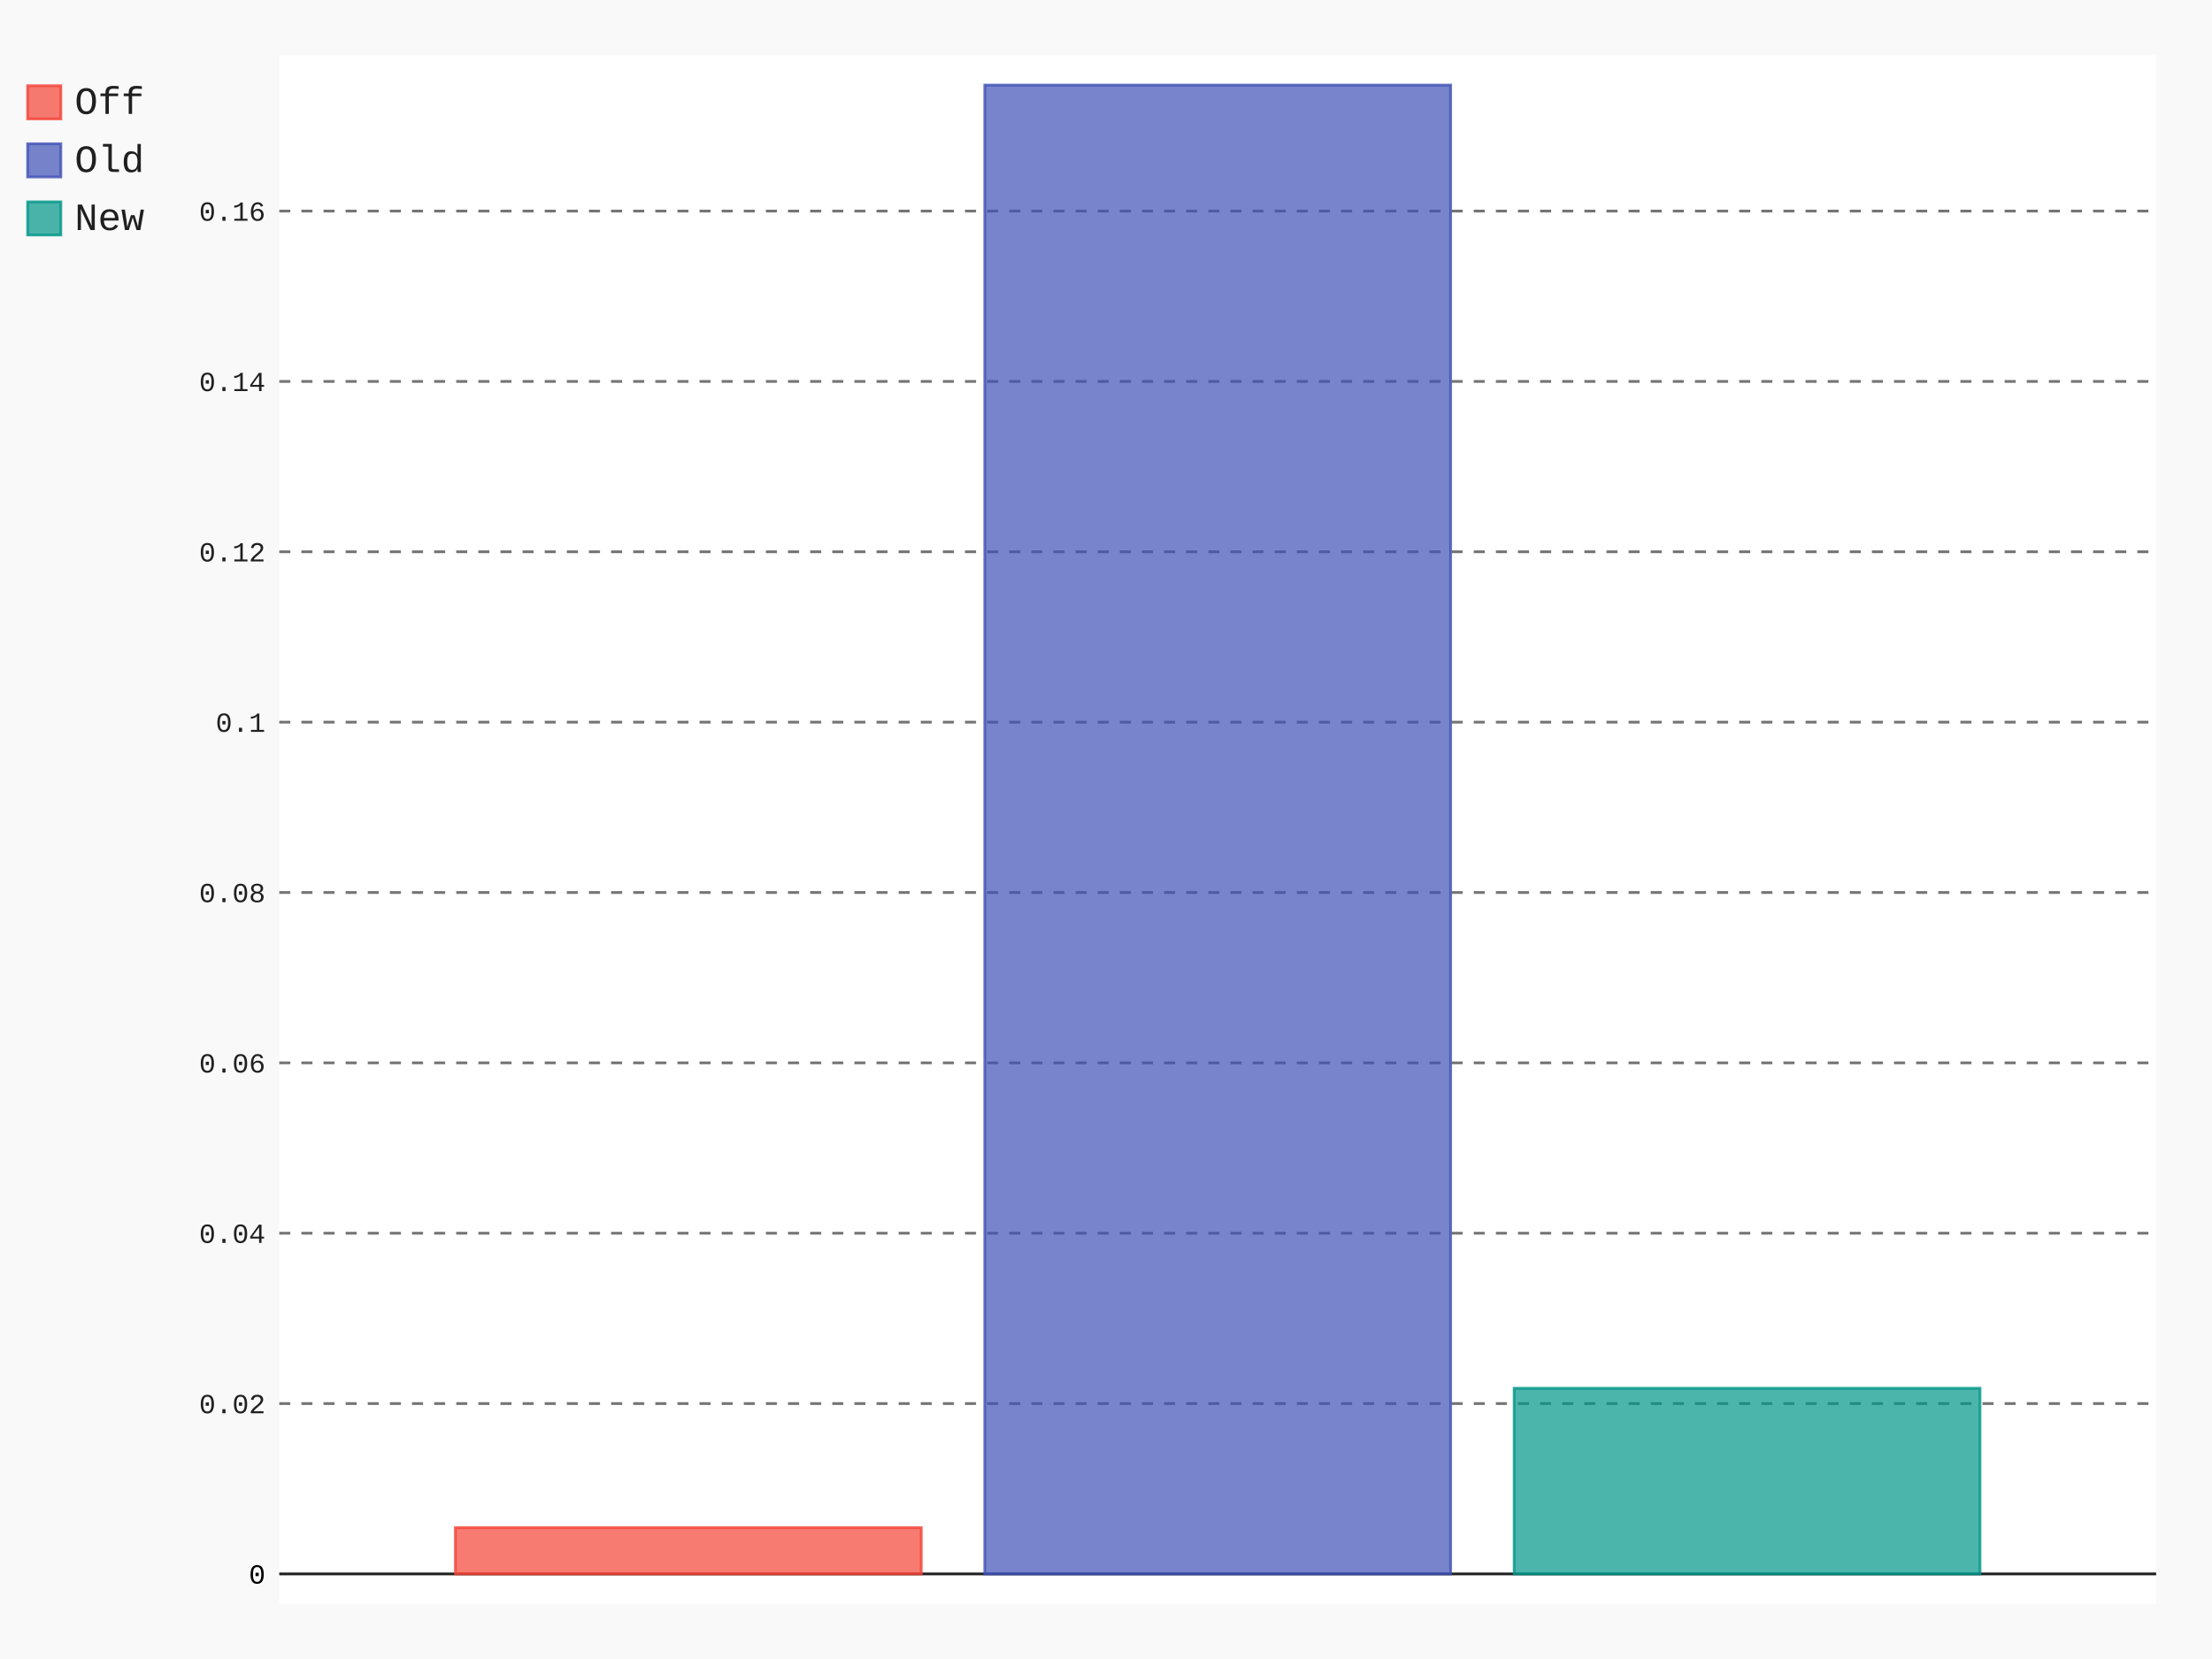
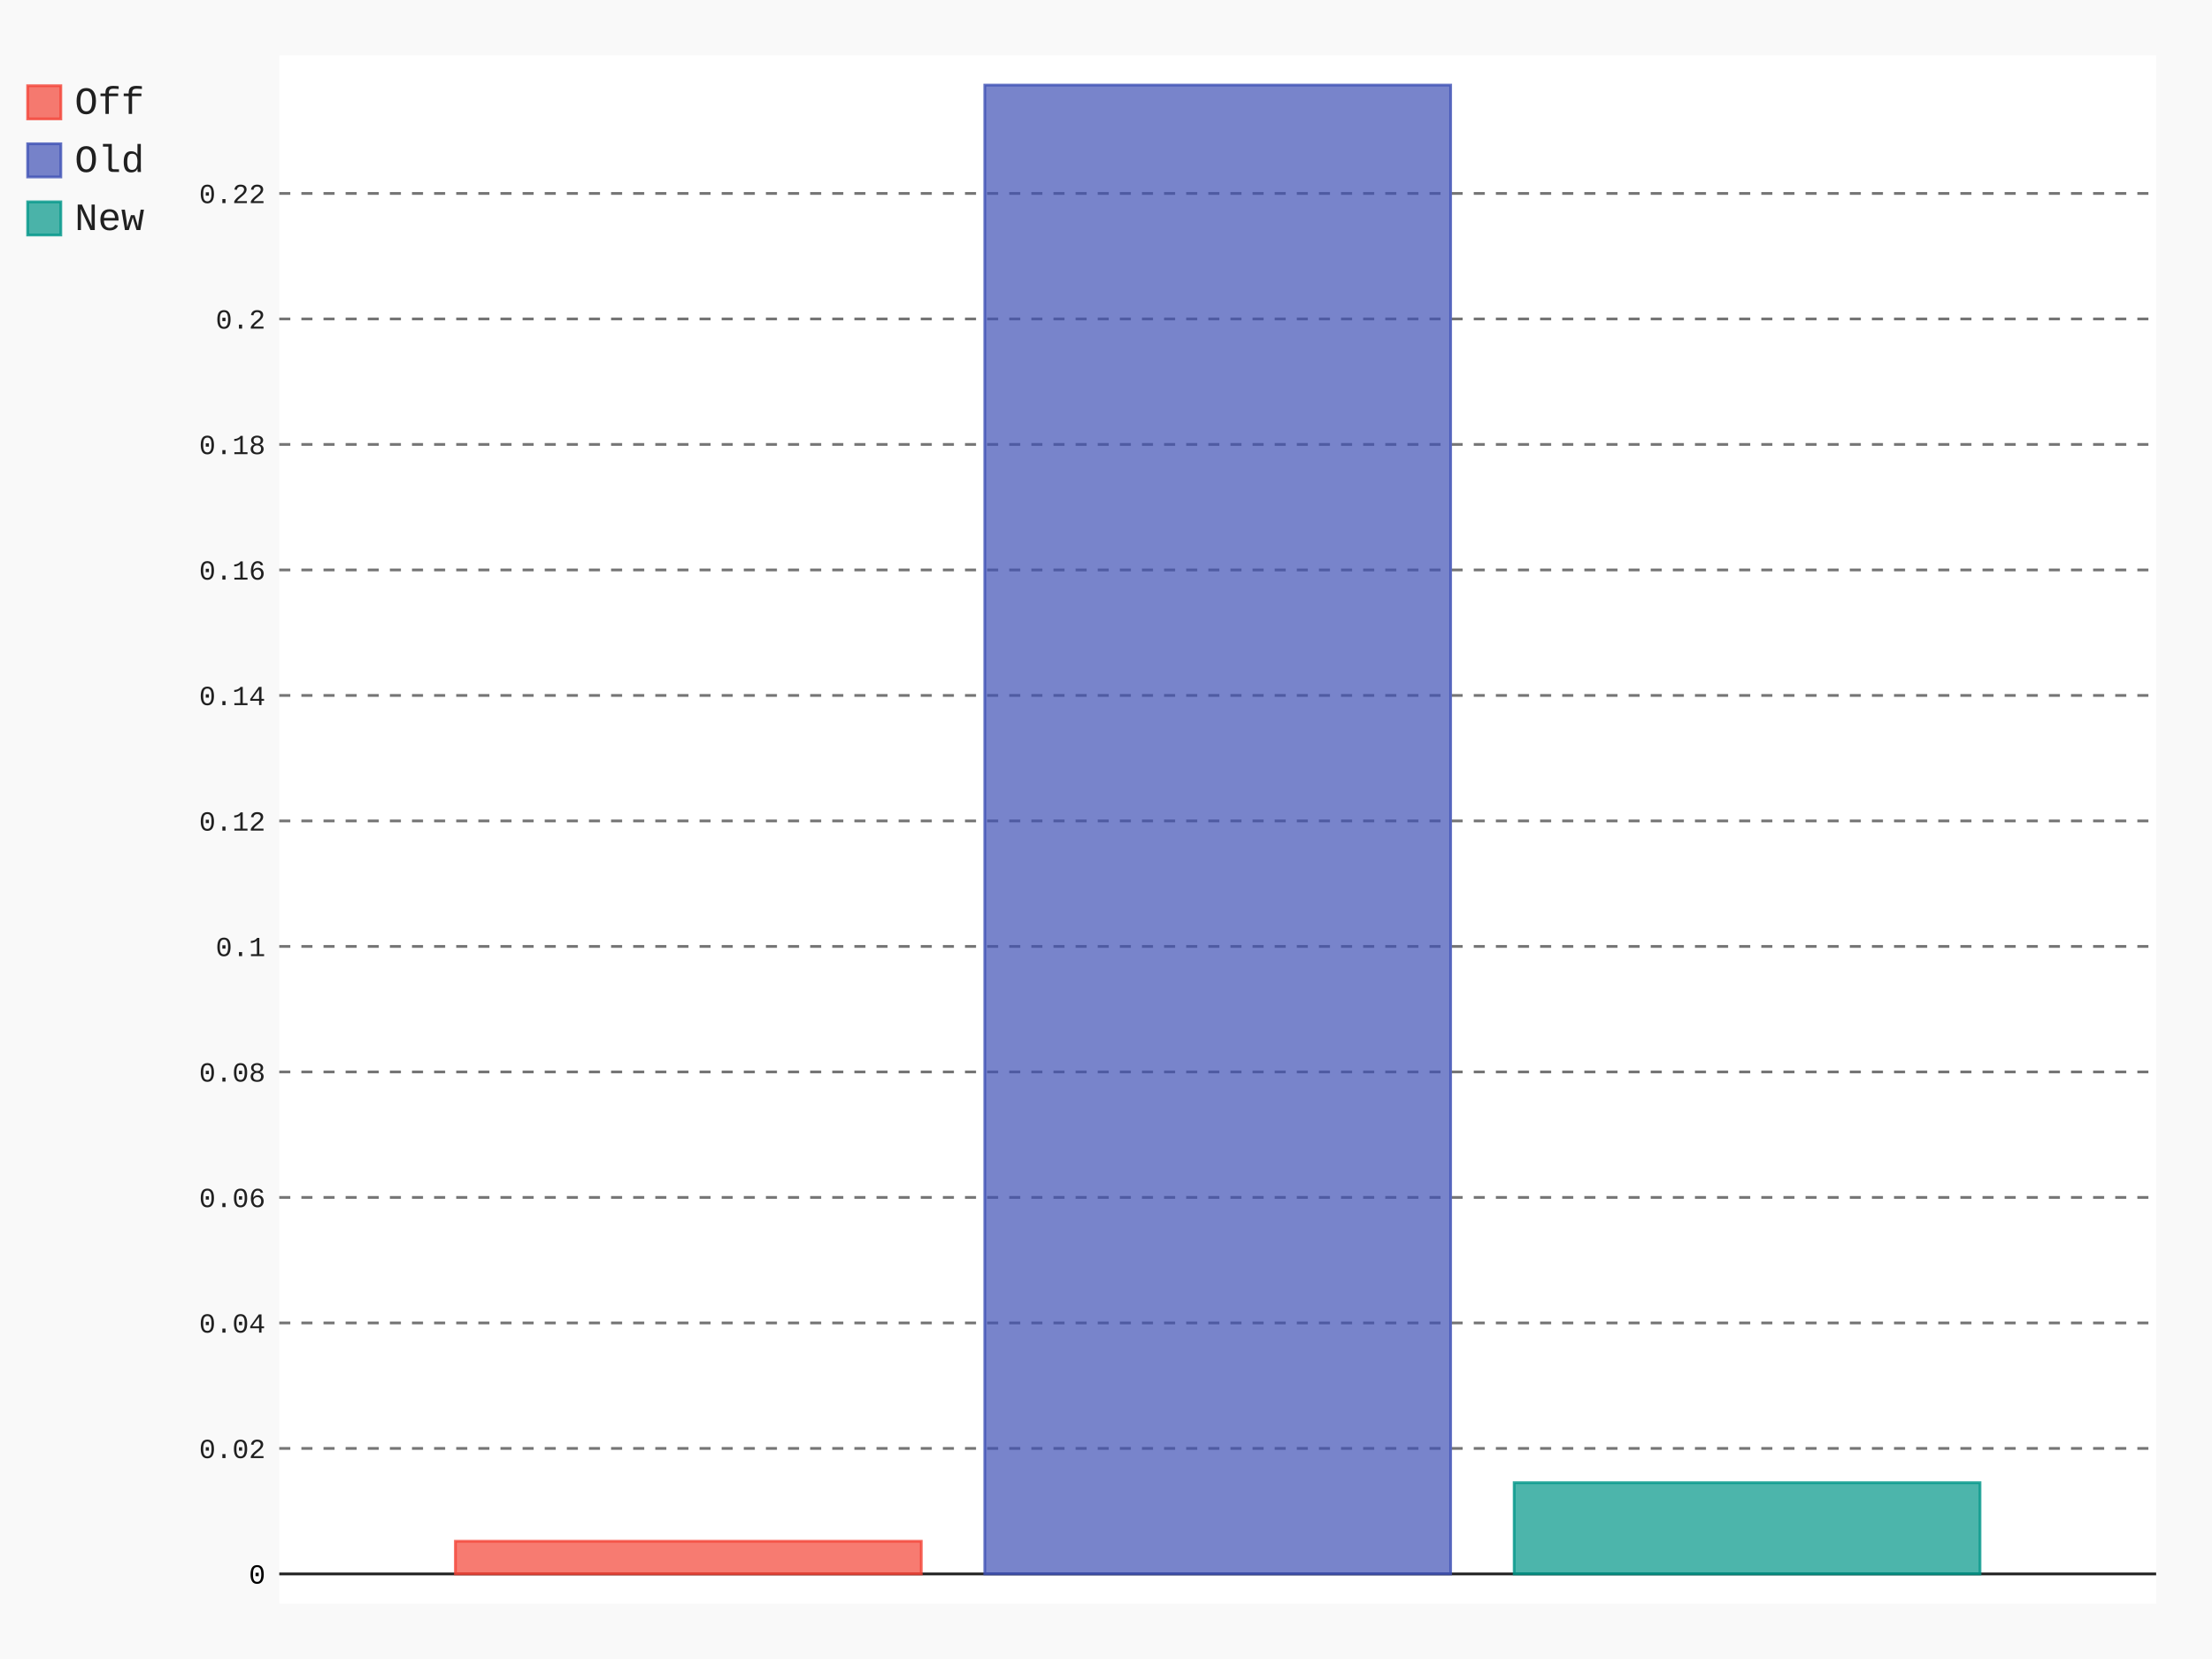
- <svg xmlns="http://www.w3.org/2000/svg" id="chart-2a95e6d0-9f2c-4ff9-9dc7-7a677b9947b0" class="pygal-chart" viewBox="0 0 800 600">
+ <svg xmlns="http://www.w3.org/2000/svg" id="chart-7e3a4426-b003-40f4-a117-675bf0ed31ba" class="pygal-chart" viewBox="0 0 800 600">
  <defs>
-     <style type="text/css">#chart-2a95e6d0-9f2c-4ff9-9dc7-7a677b9947b0{-webkit-user-select:none;-webkit-font-smoothing:antialiased;font-family:Consolas,"Liberation Mono",Menlo,Courier,monospace}#chart-2a95e6d0-9f2c-4ff9-9dc7-7a677b9947b0 .title{font-family:Consolas,"Liberation Mono",Menlo,Courier,monospace;font-size:16px}#chart-2a95e6d0-9f2c-4ff9-9dc7-7a677b9947b0 .legends .legend text{font-family:Consolas,"Liberation Mono",Menlo,Courier,monospace;font-size:14px}#chart-2a95e6d0-9f2c-4ff9-9dc7-7a677b9947b0 .axis text{font-family:Consolas,"Liberation Mono",Menlo,Courier,monospace;font-size:10px}#chart-2a95e6d0-9f2c-4ff9-9dc7-7a677b9947b0 .axis text.major{font-family:Consolas,"Liberation Mono",Menlo,Courier,monospace;font-size:10px}#chart-2a95e6d0-9f2c-4ff9-9dc7-7a677b9947b0 .text-overlay text.value{font-family:Consolas,"Liberation Mono",Menlo,Courier,monospace;font-size:16px}#chart-2a95e6d0-9f2c-4ff9-9dc7-7a677b9947b0 .text-overlay text.label{font-family:Consolas,"Liberation Mono",Menlo,Courier,monospace;font-size:10px}#chart-2a95e6d0-9f2c-4ff9-9dc7-7a677b9947b0 .tooltip{font-family:Consolas,"Liberation Mono",Menlo,Courier,monospace;font-size:14px}#chart-2a95e6d0-9f2c-4ff9-9dc7-7a677b9947b0 text.no_data{font-family:Consolas,"Liberation Mono",Menlo,Courier,monospace;font-size:64px}
- #chart-2a95e6d0-9f2c-4ff9-9dc7-7a677b9947b0{background-color:rgba(249,249,249,1)}#chart-2a95e6d0-9f2c-4ff9-9dc7-7a677b9947b0 path,#chart-2a95e6d0-9f2c-4ff9-9dc7-7a677b9947b0 line,#chart-2a95e6d0-9f2c-4ff9-9dc7-7a677b9947b0 rect,#chart-2a95e6d0-9f2c-4ff9-9dc7-7a677b9947b0 circle{-webkit-transition:150ms;-moz-transition:150ms;transition:150ms}#chart-2a95e6d0-9f2c-4ff9-9dc7-7a677b9947b0 .graph &gt; .background{fill:rgba(249,249,249,1)}#chart-2a95e6d0-9f2c-4ff9-9dc7-7a677b9947b0 .plot &gt; .background{fill:rgba(255,255,255,1)}#chart-2a95e6d0-9f2c-4ff9-9dc7-7a677b9947b0 .graph{fill:rgba(0,0,0,.87)}#chart-2a95e6d0-9f2c-4ff9-9dc7-7a677b9947b0 text.no_data{fill:rgba(0,0,0,1)}#chart-2a95e6d0-9f2c-4ff9-9dc7-7a677b9947b0 .title{fill:rgba(0,0,0,1)}#chart-2a95e6d0-9f2c-4ff9-9dc7-7a677b9947b0 .legends .legend text{fill:rgba(0,0,0,.87)}#chart-2a95e6d0-9f2c-4ff9-9dc7-7a677b9947b0 .legends .legend:hover text{fill:rgba(0,0,0,1)}#chart-2a95e6d0-9f2c-4ff9-9dc7-7a677b9947b0 .axis .line{stroke:rgba(0,0,0,1)}#chart-2a95e6d0-9f2c-4ff9-9dc7-7a677b9947b0 .axis .guide.line{stroke:rgba(0,0,0,.54)}#chart-2a95e6d0-9f2c-4ff9-9dc7-7a677b9947b0 .axis .major.line{stroke:rgba(0,0,0,.87)}#chart-2a95e6d0-9f2c-4ff9-9dc7-7a677b9947b0 .axis text.major{fill:rgba(0,0,0,1)}#chart-2a95e6d0-9f2c-4ff9-9dc7-7a677b9947b0 .axis.y .guides:hover .guide.line,#chart-2a95e6d0-9f2c-4ff9-9dc7-7a677b9947b0 .line-graph .axis.x .guides:hover .guide.line,#chart-2a95e6d0-9f2c-4ff9-9dc7-7a677b9947b0 .stackedline-graph .axis.x .guides:hover .guide.line,#chart-2a95e6d0-9f2c-4ff9-9dc7-7a677b9947b0 .xy-graph .axis.x .guides:hover .guide.line{stroke:rgba(0,0,0,1)}#chart-2a95e6d0-9f2c-4ff9-9dc7-7a677b9947b0 .axis .guides:hover text{fill:rgba(0,0,0,1)}#chart-2a95e6d0-9f2c-4ff9-9dc7-7a677b9947b0 .reactive{fill-opacity:.7;stroke-opacity:.8}#chart-2a95e6d0-9f2c-4ff9-9dc7-7a677b9947b0 .ci{stroke:rgba(0,0,0,.87)}#chart-2a95e6d0-9f2c-4ff9-9dc7-7a677b9947b0 .reactive.active,#chart-2a95e6d0-9f2c-4ff9-9dc7-7a677b9947b0 .active .reactive{fill-opacity:.8;stroke-opacity:.9;stroke-width:4}#chart-2a95e6d0-9f2c-4ff9-9dc7-7a677b9947b0 .ci .reactive.active{stroke-width:1.5}#chart-2a95e6d0-9f2c-4ff9-9dc7-7a677b9947b0 .series text{fill:rgba(0,0,0,1)}#chart-2a95e6d0-9f2c-4ff9-9dc7-7a677b9947b0 .tooltip rect{fill:rgba(255,255,255,1);stroke:rgba(0,0,0,1);-webkit-transition:opacity 150ms;-moz-transition:opacity 150ms;transition:opacity 150ms}#chart-2a95e6d0-9f2c-4ff9-9dc7-7a677b9947b0 .tooltip .label{fill:rgba(0,0,0,.87)}#chart-2a95e6d0-9f2c-4ff9-9dc7-7a677b9947b0 .tooltip .label{fill:rgba(0,0,0,.87)}#chart-2a95e6d0-9f2c-4ff9-9dc7-7a677b9947b0 .tooltip .legend{font-size:.8em;fill:rgba(0,0,0,.54)}#chart-2a95e6d0-9f2c-4ff9-9dc7-7a677b9947b0 .tooltip .x_label{font-size:.6em;fill:rgba(0,0,0,1)}#chart-2a95e6d0-9f2c-4ff9-9dc7-7a677b9947b0 .tooltip .xlink{font-size:.5em;text-decoration:underline}#chart-2a95e6d0-9f2c-4ff9-9dc7-7a677b9947b0 .tooltip .value{font-size:1.5em}#chart-2a95e6d0-9f2c-4ff9-9dc7-7a677b9947b0 .bound{font-size:.5em}#chart-2a95e6d0-9f2c-4ff9-9dc7-7a677b9947b0 .max-value{font-size:.75em;fill:rgba(0,0,0,.54)}#chart-2a95e6d0-9f2c-4ff9-9dc7-7a677b9947b0 .map-element{fill:rgba(255,255,255,1);stroke:rgba(0,0,0,.54) !important}#chart-2a95e6d0-9f2c-4ff9-9dc7-7a677b9947b0 .map-element .reactive{fill-opacity:inherit;stroke-opacity:inherit}#chart-2a95e6d0-9f2c-4ff9-9dc7-7a677b9947b0 .color-0,#chart-2a95e6d0-9f2c-4ff9-9dc7-7a677b9947b0 .color-0 a:visited{stroke:#F44336;fill:#F44336}#chart-2a95e6d0-9f2c-4ff9-9dc7-7a677b9947b0 .color-1,#chart-2a95e6d0-9f2c-4ff9-9dc7-7a677b9947b0 .color-1 a:visited{stroke:#3F51B5;fill:#3F51B5}#chart-2a95e6d0-9f2c-4ff9-9dc7-7a677b9947b0 .color-2,#chart-2a95e6d0-9f2c-4ff9-9dc7-7a677b9947b0 .color-2 a:visited{stroke:#009688;fill:#009688}#chart-2a95e6d0-9f2c-4ff9-9dc7-7a677b9947b0 .text-overlay .color-0 text{fill:black}#chart-2a95e6d0-9f2c-4ff9-9dc7-7a677b9947b0 .text-overlay .color-1 text{fill:black}#chart-2a95e6d0-9f2c-4ff9-9dc7-7a677b9947b0 .text-overlay .color-2 text{fill:black}
- #chart-2a95e6d0-9f2c-4ff9-9dc7-7a677b9947b0 text.no_data{text-anchor:middle}#chart-2a95e6d0-9f2c-4ff9-9dc7-7a677b9947b0 .guide.line{fill:none}#chart-2a95e6d0-9f2c-4ff9-9dc7-7a677b9947b0 .centered{text-anchor:middle}#chart-2a95e6d0-9f2c-4ff9-9dc7-7a677b9947b0 .title{text-anchor:middle}#chart-2a95e6d0-9f2c-4ff9-9dc7-7a677b9947b0 .legends .legend text{fill-opacity:1}#chart-2a95e6d0-9f2c-4ff9-9dc7-7a677b9947b0 .axis.x text{text-anchor:middle}#chart-2a95e6d0-9f2c-4ff9-9dc7-7a677b9947b0 .axis.x:not(.web) text[transform]{text-anchor:start}#chart-2a95e6d0-9f2c-4ff9-9dc7-7a677b9947b0 .axis.x:not(.web) text[transform].backwards{text-anchor:end}#chart-2a95e6d0-9f2c-4ff9-9dc7-7a677b9947b0 .axis.y text{text-anchor:end}#chart-2a95e6d0-9f2c-4ff9-9dc7-7a677b9947b0 .axis.y text[transform].backwards{text-anchor:start}#chart-2a95e6d0-9f2c-4ff9-9dc7-7a677b9947b0 .axis.y2 text{text-anchor:start}#chart-2a95e6d0-9f2c-4ff9-9dc7-7a677b9947b0 .axis.y2 text[transform].backwards{text-anchor:end}#chart-2a95e6d0-9f2c-4ff9-9dc7-7a677b9947b0 .axis .guide.line{stroke-dasharray:4,4}#chart-2a95e6d0-9f2c-4ff9-9dc7-7a677b9947b0 .axis .major.guide.line{stroke-dasharray:6,6}#chart-2a95e6d0-9f2c-4ff9-9dc7-7a677b9947b0 .horizontal .axis.y .guide.line,#chart-2a95e6d0-9f2c-4ff9-9dc7-7a677b9947b0 .horizontal .axis.y2 .guide.line,#chart-2a95e6d0-9f2c-4ff9-9dc7-7a677b9947b0 .vertical .axis.x .guide.line{opacity:0}#chart-2a95e6d0-9f2c-4ff9-9dc7-7a677b9947b0 .horizontal .axis.always_show .guide.line,#chart-2a95e6d0-9f2c-4ff9-9dc7-7a677b9947b0 .vertical .axis.always_show .guide.line{opacity:1 !important}#chart-2a95e6d0-9f2c-4ff9-9dc7-7a677b9947b0 .axis.y .guides:hover .guide.line,#chart-2a95e6d0-9f2c-4ff9-9dc7-7a677b9947b0 .axis.y2 .guides:hover .guide.line,#chart-2a95e6d0-9f2c-4ff9-9dc7-7a677b9947b0 .axis.x .guides:hover .guide.line{opacity:1}#chart-2a95e6d0-9f2c-4ff9-9dc7-7a677b9947b0 .axis .guides:hover text{opacity:1}#chart-2a95e6d0-9f2c-4ff9-9dc7-7a677b9947b0 .nofill{fill:none}#chart-2a95e6d0-9f2c-4ff9-9dc7-7a677b9947b0 .subtle-fill{fill-opacity:.2}#chart-2a95e6d0-9f2c-4ff9-9dc7-7a677b9947b0 .dot{stroke-width:1px;fill-opacity:1}#chart-2a95e6d0-9f2c-4ff9-9dc7-7a677b9947b0 .dot.active{stroke-width:5px}#chart-2a95e6d0-9f2c-4ff9-9dc7-7a677b9947b0 .dot.negative{fill:transparent}#chart-2a95e6d0-9f2c-4ff9-9dc7-7a677b9947b0 text,#chart-2a95e6d0-9f2c-4ff9-9dc7-7a677b9947b0 tspan{stroke:none !important}#chart-2a95e6d0-9f2c-4ff9-9dc7-7a677b9947b0 .series text.active{opacity:1}#chart-2a95e6d0-9f2c-4ff9-9dc7-7a677b9947b0 .tooltip rect{fill-opacity:.95;stroke-width:.5}#chart-2a95e6d0-9f2c-4ff9-9dc7-7a677b9947b0 .tooltip text{fill-opacity:1}#chart-2a95e6d0-9f2c-4ff9-9dc7-7a677b9947b0 .showable{visibility:hidden}#chart-2a95e6d0-9f2c-4ff9-9dc7-7a677b9947b0 .showable.shown{visibility:visible}#chart-2a95e6d0-9f2c-4ff9-9dc7-7a677b9947b0 .gauge-background{fill:rgba(229,229,229,1);stroke:none}#chart-2a95e6d0-9f2c-4ff9-9dc7-7a677b9947b0 .bg-lines{stroke:rgba(249,249,249,1);stroke-width:2px}</style>
+     <style type="text/css">#chart-7e3a4426-b003-40f4-a117-675bf0ed31ba{-webkit-user-select:none;-webkit-font-smoothing:antialiased;font-family:Consolas,"Liberation Mono",Menlo,Courier,monospace}#chart-7e3a4426-b003-40f4-a117-675bf0ed31ba .title{font-family:Consolas,"Liberation Mono",Menlo,Courier,monospace;font-size:16px}#chart-7e3a4426-b003-40f4-a117-675bf0ed31ba .legends .legend text{font-family:Consolas,"Liberation Mono",Menlo,Courier,monospace;font-size:14px}#chart-7e3a4426-b003-40f4-a117-675bf0ed31ba .axis text{font-family:Consolas,"Liberation Mono",Menlo,Courier,monospace;font-size:10px}#chart-7e3a4426-b003-40f4-a117-675bf0ed31ba .axis text.major{font-family:Consolas,"Liberation Mono",Menlo,Courier,monospace;font-size:10px}#chart-7e3a4426-b003-40f4-a117-675bf0ed31ba .text-overlay text.value{font-family:Consolas,"Liberation Mono",Menlo,Courier,monospace;font-size:16px}#chart-7e3a4426-b003-40f4-a117-675bf0ed31ba .text-overlay text.label{font-family:Consolas,"Liberation Mono",Menlo,Courier,monospace;font-size:10px}#chart-7e3a4426-b003-40f4-a117-675bf0ed31ba .tooltip{font-family:Consolas,"Liberation Mono",Menlo,Courier,monospace;font-size:14px}#chart-7e3a4426-b003-40f4-a117-675bf0ed31ba text.no_data{font-family:Consolas,"Liberation Mono",Menlo,Courier,monospace;font-size:64px}
+ #chart-7e3a4426-b003-40f4-a117-675bf0ed31ba{background-color:rgba(249,249,249,1)}#chart-7e3a4426-b003-40f4-a117-675bf0ed31ba path,#chart-7e3a4426-b003-40f4-a117-675bf0ed31ba line,#chart-7e3a4426-b003-40f4-a117-675bf0ed31ba rect,#chart-7e3a4426-b003-40f4-a117-675bf0ed31ba circle{-webkit-transition:150ms;-moz-transition:150ms;transition:150ms}#chart-7e3a4426-b003-40f4-a117-675bf0ed31ba .graph &gt; .background{fill:rgba(249,249,249,1)}#chart-7e3a4426-b003-40f4-a117-675bf0ed31ba .plot &gt; .background{fill:rgba(255,255,255,1)}#chart-7e3a4426-b003-40f4-a117-675bf0ed31ba .graph{fill:rgba(0,0,0,.87)}#chart-7e3a4426-b003-40f4-a117-675bf0ed31ba text.no_data{fill:rgba(0,0,0,1)}#chart-7e3a4426-b003-40f4-a117-675bf0ed31ba .title{fill:rgba(0,0,0,1)}#chart-7e3a4426-b003-40f4-a117-675bf0ed31ba .legends .legend text{fill:rgba(0,0,0,.87)}#chart-7e3a4426-b003-40f4-a117-675bf0ed31ba .legends .legend:hover text{fill:rgba(0,0,0,1)}#chart-7e3a4426-b003-40f4-a117-675bf0ed31ba .axis .line{stroke:rgba(0,0,0,1)}#chart-7e3a4426-b003-40f4-a117-675bf0ed31ba .axis .guide.line{stroke:rgba(0,0,0,.54)}#chart-7e3a4426-b003-40f4-a117-675bf0ed31ba .axis .major.line{stroke:rgba(0,0,0,.87)}#chart-7e3a4426-b003-40f4-a117-675bf0ed31ba .axis text.major{fill:rgba(0,0,0,1)}#chart-7e3a4426-b003-40f4-a117-675bf0ed31ba .axis.y .guides:hover .guide.line,#chart-7e3a4426-b003-40f4-a117-675bf0ed31ba .line-graph .axis.x .guides:hover .guide.line,#chart-7e3a4426-b003-40f4-a117-675bf0ed31ba .stackedline-graph .axis.x .guides:hover .guide.line,#chart-7e3a4426-b003-40f4-a117-675bf0ed31ba .xy-graph .axis.x .guides:hover .guide.line{stroke:rgba(0,0,0,1)}#chart-7e3a4426-b003-40f4-a117-675bf0ed31ba .axis .guides:hover text{fill:rgba(0,0,0,1)}#chart-7e3a4426-b003-40f4-a117-675bf0ed31ba .reactive{fill-opacity:.7;stroke-opacity:.8}#chart-7e3a4426-b003-40f4-a117-675bf0ed31ba .ci{stroke:rgba(0,0,0,.87)}#chart-7e3a4426-b003-40f4-a117-675bf0ed31ba .reactive.active,#chart-7e3a4426-b003-40f4-a117-675bf0ed31ba .active .reactive{fill-opacity:.8;stroke-opacity:.9;stroke-width:4}#chart-7e3a4426-b003-40f4-a117-675bf0ed31ba .ci .reactive.active{stroke-width:1.5}#chart-7e3a4426-b003-40f4-a117-675bf0ed31ba .series text{fill:rgba(0,0,0,1)}#chart-7e3a4426-b003-40f4-a117-675bf0ed31ba .tooltip rect{fill:rgba(255,255,255,1);stroke:rgba(0,0,0,1);-webkit-transition:opacity 150ms;-moz-transition:opacity 150ms;transition:opacity 150ms}#chart-7e3a4426-b003-40f4-a117-675bf0ed31ba .tooltip .label{fill:rgba(0,0,0,.87)}#chart-7e3a4426-b003-40f4-a117-675bf0ed31ba .tooltip .label{fill:rgba(0,0,0,.87)}#chart-7e3a4426-b003-40f4-a117-675bf0ed31ba .tooltip .legend{font-size:.8em;fill:rgba(0,0,0,.54)}#chart-7e3a4426-b003-40f4-a117-675bf0ed31ba .tooltip .x_label{font-size:.6em;fill:rgba(0,0,0,1)}#chart-7e3a4426-b003-40f4-a117-675bf0ed31ba .tooltip .xlink{font-size:.5em;text-decoration:underline}#chart-7e3a4426-b003-40f4-a117-675bf0ed31ba .tooltip .value{font-size:1.5em}#chart-7e3a4426-b003-40f4-a117-675bf0ed31ba .bound{font-size:.5em}#chart-7e3a4426-b003-40f4-a117-675bf0ed31ba .max-value{font-size:.75em;fill:rgba(0,0,0,.54)}#chart-7e3a4426-b003-40f4-a117-675bf0ed31ba .map-element{fill:rgba(255,255,255,1);stroke:rgba(0,0,0,.54) !important}#chart-7e3a4426-b003-40f4-a117-675bf0ed31ba .map-element .reactive{fill-opacity:inherit;stroke-opacity:inherit}#chart-7e3a4426-b003-40f4-a117-675bf0ed31ba .color-0,#chart-7e3a4426-b003-40f4-a117-675bf0ed31ba .color-0 a:visited{stroke:#F44336;fill:#F44336}#chart-7e3a4426-b003-40f4-a117-675bf0ed31ba .color-1,#chart-7e3a4426-b003-40f4-a117-675bf0ed31ba .color-1 a:visited{stroke:#3F51B5;fill:#3F51B5}#chart-7e3a4426-b003-40f4-a117-675bf0ed31ba .color-2,#chart-7e3a4426-b003-40f4-a117-675bf0ed31ba .color-2 a:visited{stroke:#009688;fill:#009688}#chart-7e3a4426-b003-40f4-a117-675bf0ed31ba .text-overlay .color-0 text{fill:black}#chart-7e3a4426-b003-40f4-a117-675bf0ed31ba .text-overlay .color-1 text{fill:black}#chart-7e3a4426-b003-40f4-a117-675bf0ed31ba .text-overlay .color-2 text{fill:black}
+ #chart-7e3a4426-b003-40f4-a117-675bf0ed31ba text.no_data{text-anchor:middle}#chart-7e3a4426-b003-40f4-a117-675bf0ed31ba .guide.line{fill:none}#chart-7e3a4426-b003-40f4-a117-675bf0ed31ba .centered{text-anchor:middle}#chart-7e3a4426-b003-40f4-a117-675bf0ed31ba .title{text-anchor:middle}#chart-7e3a4426-b003-40f4-a117-675bf0ed31ba .legends .legend text{fill-opacity:1}#chart-7e3a4426-b003-40f4-a117-675bf0ed31ba .axis.x text{text-anchor:middle}#chart-7e3a4426-b003-40f4-a117-675bf0ed31ba .axis.x:not(.web) text[transform]{text-anchor:start}#chart-7e3a4426-b003-40f4-a117-675bf0ed31ba .axis.x:not(.web) text[transform].backwards{text-anchor:end}#chart-7e3a4426-b003-40f4-a117-675bf0ed31ba .axis.y text{text-anchor:end}#chart-7e3a4426-b003-40f4-a117-675bf0ed31ba .axis.y text[transform].backwards{text-anchor:start}#chart-7e3a4426-b003-40f4-a117-675bf0ed31ba .axis.y2 text{text-anchor:start}#chart-7e3a4426-b003-40f4-a117-675bf0ed31ba .axis.y2 text[transform].backwards{text-anchor:end}#chart-7e3a4426-b003-40f4-a117-675bf0ed31ba .axis .guide.line{stroke-dasharray:4,4}#chart-7e3a4426-b003-40f4-a117-675bf0ed31ba .axis .major.guide.line{stroke-dasharray:6,6}#chart-7e3a4426-b003-40f4-a117-675bf0ed31ba .horizontal .axis.y .guide.line,#chart-7e3a4426-b003-40f4-a117-675bf0ed31ba .horizontal .axis.y2 .guide.line,#chart-7e3a4426-b003-40f4-a117-675bf0ed31ba .vertical .axis.x .guide.line{opacity:0}#chart-7e3a4426-b003-40f4-a117-675bf0ed31ba .horizontal .axis.always_show .guide.line,#chart-7e3a4426-b003-40f4-a117-675bf0ed31ba .vertical .axis.always_show .guide.line{opacity:1 !important}#chart-7e3a4426-b003-40f4-a117-675bf0ed31ba .axis.y .guides:hover .guide.line,#chart-7e3a4426-b003-40f4-a117-675bf0ed31ba .axis.y2 .guides:hover .guide.line,#chart-7e3a4426-b003-40f4-a117-675bf0ed31ba .axis.x .guides:hover .guide.line{opacity:1}#chart-7e3a4426-b003-40f4-a117-675bf0ed31ba .axis .guides:hover text{opacity:1}#chart-7e3a4426-b003-40f4-a117-675bf0ed31ba .nofill{fill:none}#chart-7e3a4426-b003-40f4-a117-675bf0ed31ba .subtle-fill{fill-opacity:.2}#chart-7e3a4426-b003-40f4-a117-675bf0ed31ba .dot{stroke-width:1px;fill-opacity:1}#chart-7e3a4426-b003-40f4-a117-675bf0ed31ba .dot.active{stroke-width:5px}#chart-7e3a4426-b003-40f4-a117-675bf0ed31ba .dot.negative{fill:transparent}#chart-7e3a4426-b003-40f4-a117-675bf0ed31ba text,#chart-7e3a4426-b003-40f4-a117-675bf0ed31ba tspan{stroke:none !important}#chart-7e3a4426-b003-40f4-a117-675bf0ed31ba .series text.active{opacity:1}#chart-7e3a4426-b003-40f4-a117-675bf0ed31ba .tooltip rect{fill-opacity:.95;stroke-width:.5}#chart-7e3a4426-b003-40f4-a117-675bf0ed31ba .tooltip text{fill-opacity:1}#chart-7e3a4426-b003-40f4-a117-675bf0ed31ba .showable{visibility:hidden}#chart-7e3a4426-b003-40f4-a117-675bf0ed31ba .showable.shown{visibility:visible}#chart-7e3a4426-b003-40f4-a117-675bf0ed31ba .gauge-background{fill:rgba(229,229,229,1);stroke:none}#chart-7e3a4426-b003-40f4-a117-675bf0ed31ba .bg-lines{stroke:rgba(249,249,249,1);stroke-width:2px}</style>
  </defs>
  <g class="graph bar-graph vertical">
    <rect x="0" y="0" width="800" height="600" class="background" />
    <g transform="translate(101, 20)" class="plot">
      <rect x="0" y="0" width="678.8" height="560" class="background" />
      <g class="axis y always_show">
        <g class="guides">
          <path d="M0 549.231 h678.8" class="axis major line" />
          <text x="-5" y="552.731" class="major">0</text>
        </g>
        <g class="guides">
-           <path d="M0 487.619 h678.8" class="guide line" />
-           <text x="-5" y="491.119" class="">0.02</text>
+           <path d="M0 503.843 h678.8" class="guide line" />
+           <text x="-5" y="507.343" class="">0.02</text>
        </g>
        <g class="guides">
-           <path d="M0 426.007 h678.8" class="guide line" />
-           <text x="-5" y="429.507" class="">0.04</text>
+           <path d="M0 458.454 h678.8" class="guide line" />
+           <text x="-5" y="461.954" class="">0.04</text>
        </g>
        <g class="guides">
-           <path d="M0 364.395 h678.8" class="guide line" />
-           <text x="-5" y="367.895" class="">0.06</text>
+           <path d="M0 413.066 h678.8" class="guide line" />
+           <text x="-5" y="416.566" class="">0.06</text>
        </g>
        <g class="guides">
-           <path d="M0 302.784 h678.8" class="guide line" />
-           <text x="-5" y="306.284" class="">0.08</text>
+           <path d="M0 367.678 h678.8" class="guide line" />
+           <text x="-5" y="371.178" class="">0.08</text>
        </g>
        <g class="guides">
-           <path d="M0 241.172 h678.8" class="guide line" />
-           <text x="-5" y="244.672" class="">0.1</text>
+           <path d="M0 322.29 h678.8" class="guide line" />
+           <text x="-5" y="325.79" class="">0.1</text>
        </g>
        <g class="guides">
-           <path d="M0 179.56 h678.8" class="guide line" />
-           <text x="-5" y="183.06" class="">0.12</text>
+           <path d="M0 276.901 h678.8" class="guide line" />
+           <text x="-5" y="280.401" class="">0.12</text>
        </g>
        <g class="guides">
-           <path d="M0 117.948 h678.8" class="guide line" />
-           <text x="-5" y="121.448" class="">0.14</text>
+           <path d="M0 231.513 h678.8" class="guide line" />
+           <text x="-5" y="235.013" class="">0.14</text>
        </g>
        <g class="guides">
-           <path d="M0 56.336 h678.8" class="guide line" />
-           <text x="-5" y="59.836" class="">0.16</text>
+           <path d="M0 186.125 h678.8" class="guide line" />
+           <text x="-5" y="189.625" class="">0.16</text>
+         </g>
+         <g class="guides">
+           <path d="M0 140.737 h678.8" class="guide line" />
+           <text x="-5" y="144.237" class="">0.18</text>
+         </g>
+         <g class="guides">
+           <path d="M0 95.348 h678.8" class="guide line" />
+           <text x="-5" y="98.848" class="">0.2</text>
+         </g>
+         <g class="guides">
+           <path d="M0 49.96 h678.8" class="guide line" />
+           <text x="-5" y="53.46" class="">0.22</text>
        </g>
      </g>
      <g class="series serie-0 color-0">
        <g class="bars">
          <g class="bar">
-             <rect x="63.703" y="532.507" rx="0" ry="0" width="168.482" height="16.724" class="rect reactive tooltip-trigger" />
+             <rect x="63.703" y="537.42" rx="0" ry="0" width="168.482" height="11.811" class="rect reactive tooltip-trigger" />
          </g>
        </g>
      </g>
      <g class="series serie-1 color-1">
        <g class="bars">
          <g class="bar">
            <rect x="255.159" y="10.769" rx="0" ry="0" width="168.482" height="538.462" class="rect reactive tooltip-trigger" />
          </g>
        </g>
      </g>
      <g class="series serie-2 color-2">
        <g class="bars">
          <g class="bar">
-             <rect x="446.616" y="482.082" rx="0" ry="0" width="168.482" height="67.149" class="rect reactive tooltip-trigger" />
+             <rect x="446.616" y="516.232" rx="0" ry="0" width="168.482" height="32.999" class="rect reactive tooltip-trigger" />
          </g>
        </g>
      </g>
    </g>
    <g class="titles" />
    <g transform="translate(101, 20)" class="plot overlay">
      <g class="series serie-0 color-0" />
      <g class="series serie-1 color-1" />
      <g class="series serie-2 color-2" />
    </g>
    <g transform="translate(101, 20)" class="plot text-overlay">
      <g class="series serie-0 color-0" />
      <g class="series serie-1 color-1" />
      <g class="series serie-2 color-2" />
    </g>
    <g transform="translate(101, 20)" class="plot tooltip-overlay">
      <g transform="translate(0 0)" style="opacity: 0" class="tooltip">
        <rect rx="0" ry="0" width="0" height="0" class="tooltip-box" />
        <g class="text" />
      </g>
    </g>
    <g transform="translate(10, 30)" class="legends">
      <g id="activate-serie-0" class="legend reactive activate-serie">
        <rect x="0.0" y="1.0" width="12" height="12" class="color-0 reactive" />
        <text x="17.0" y="11.2">Off</text>
      </g>
      <g id="activate-serie-1" class="legend reactive activate-serie">
        <rect x="0.0" y="22.0" width="12" height="12" class="color-1 reactive" />
        <text x="17.0" y="32.2">Old</text>
      </g>
      <g id="activate-serie-2" class="legend reactive activate-serie">
        <rect x="0.0" y="43.0" width="12" height="12" class="color-2 reactive" />
        <text x="17.0" y="53.2">New</text>
      </g>
    </g>
    <g transform="translate(790, 30)" class="legends" />
  </g>
</svg>
